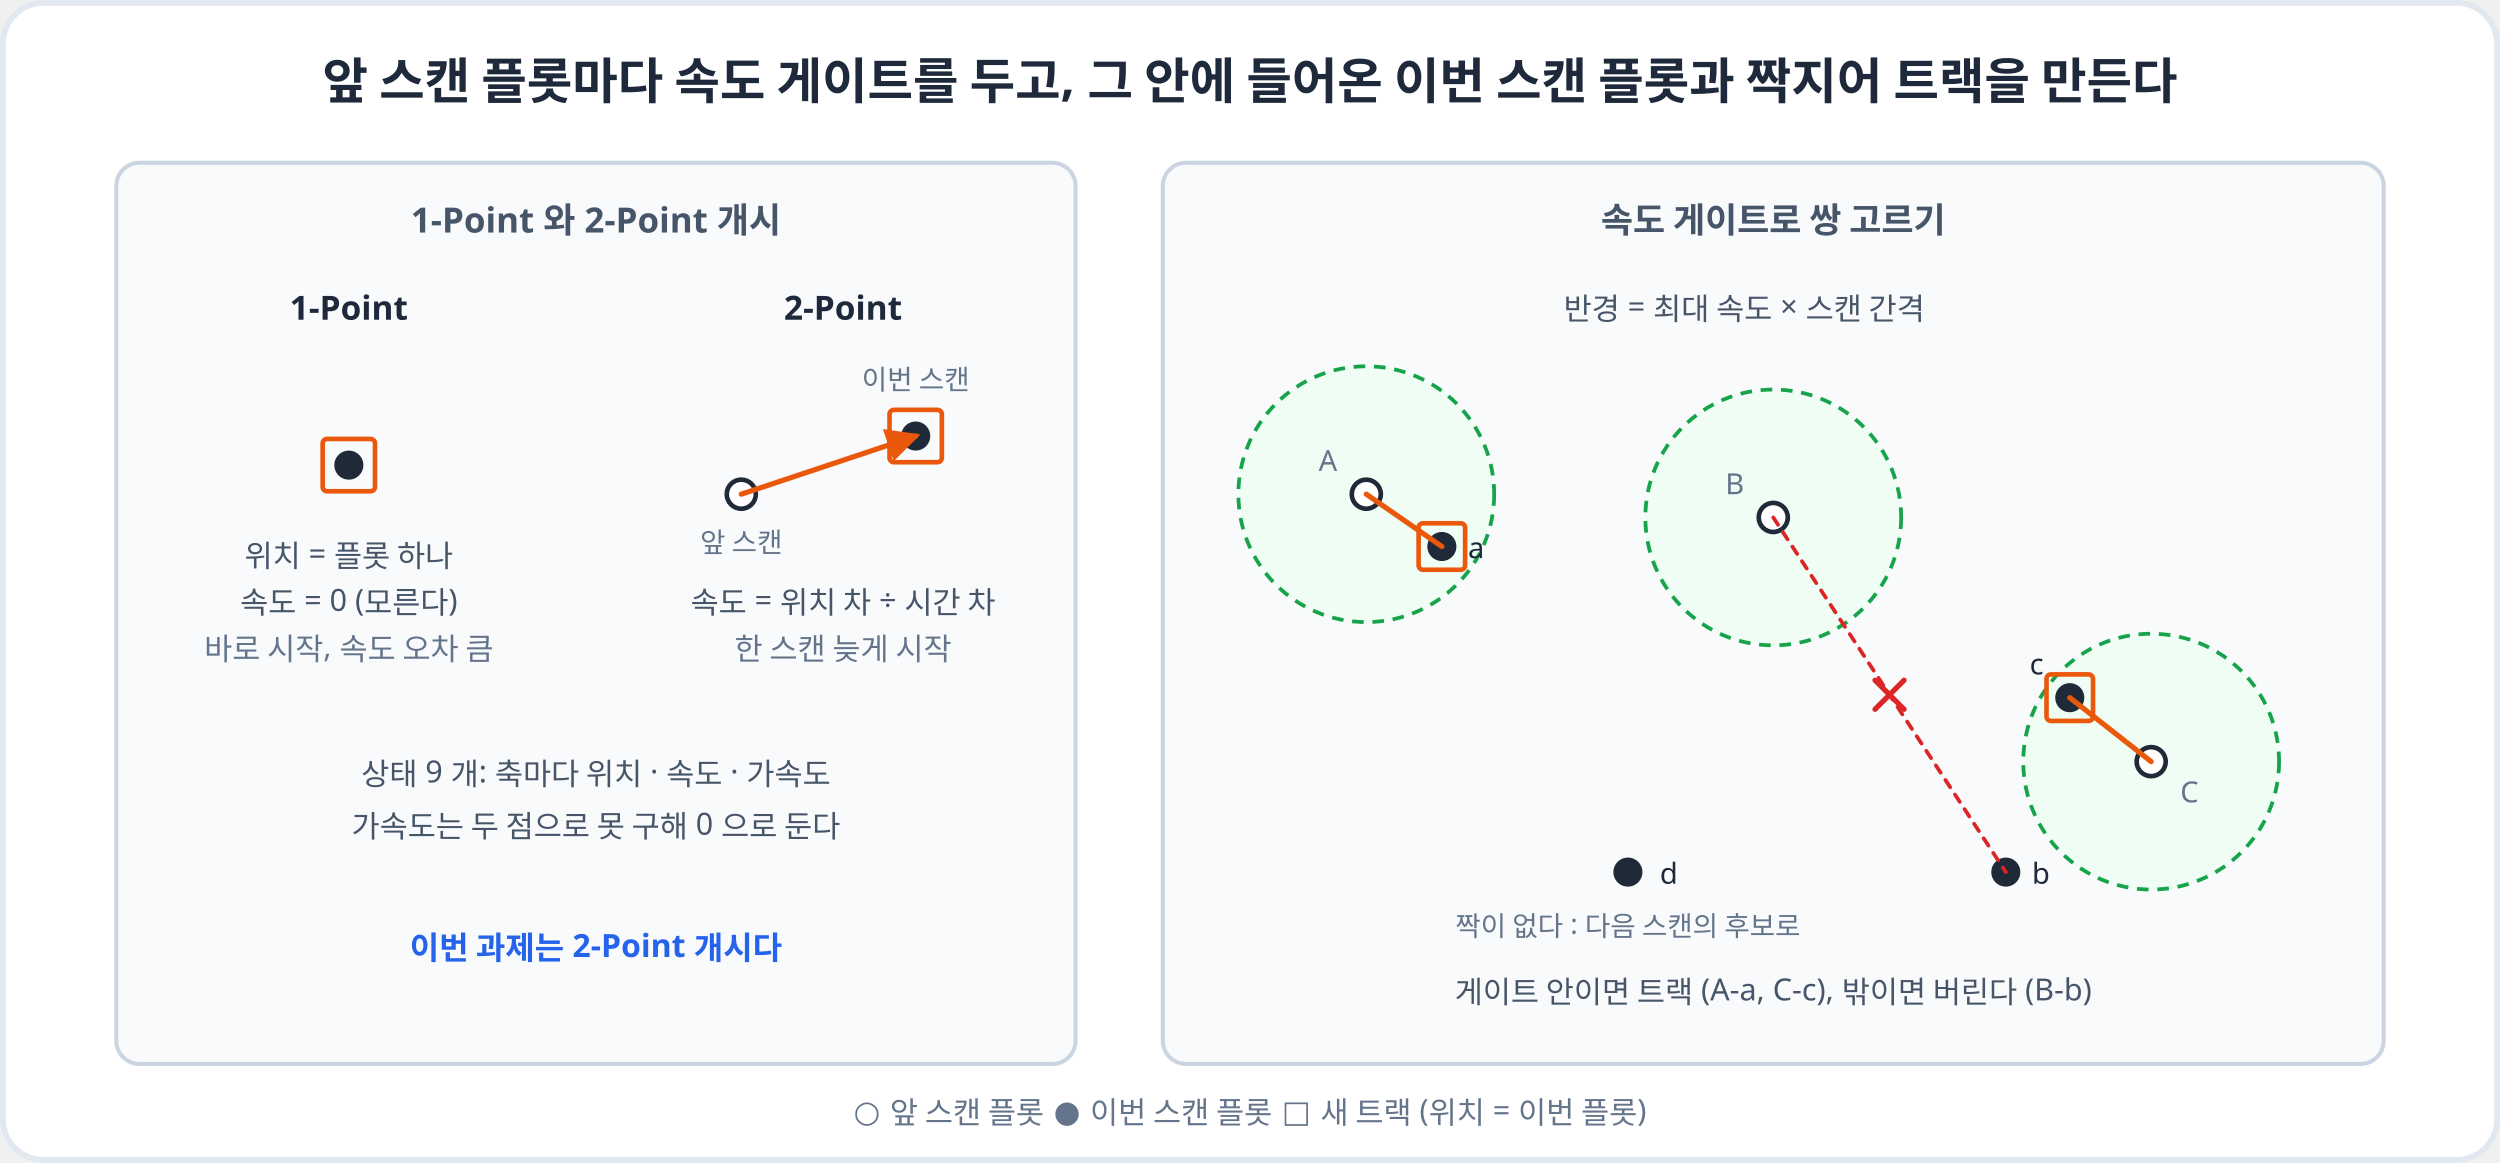
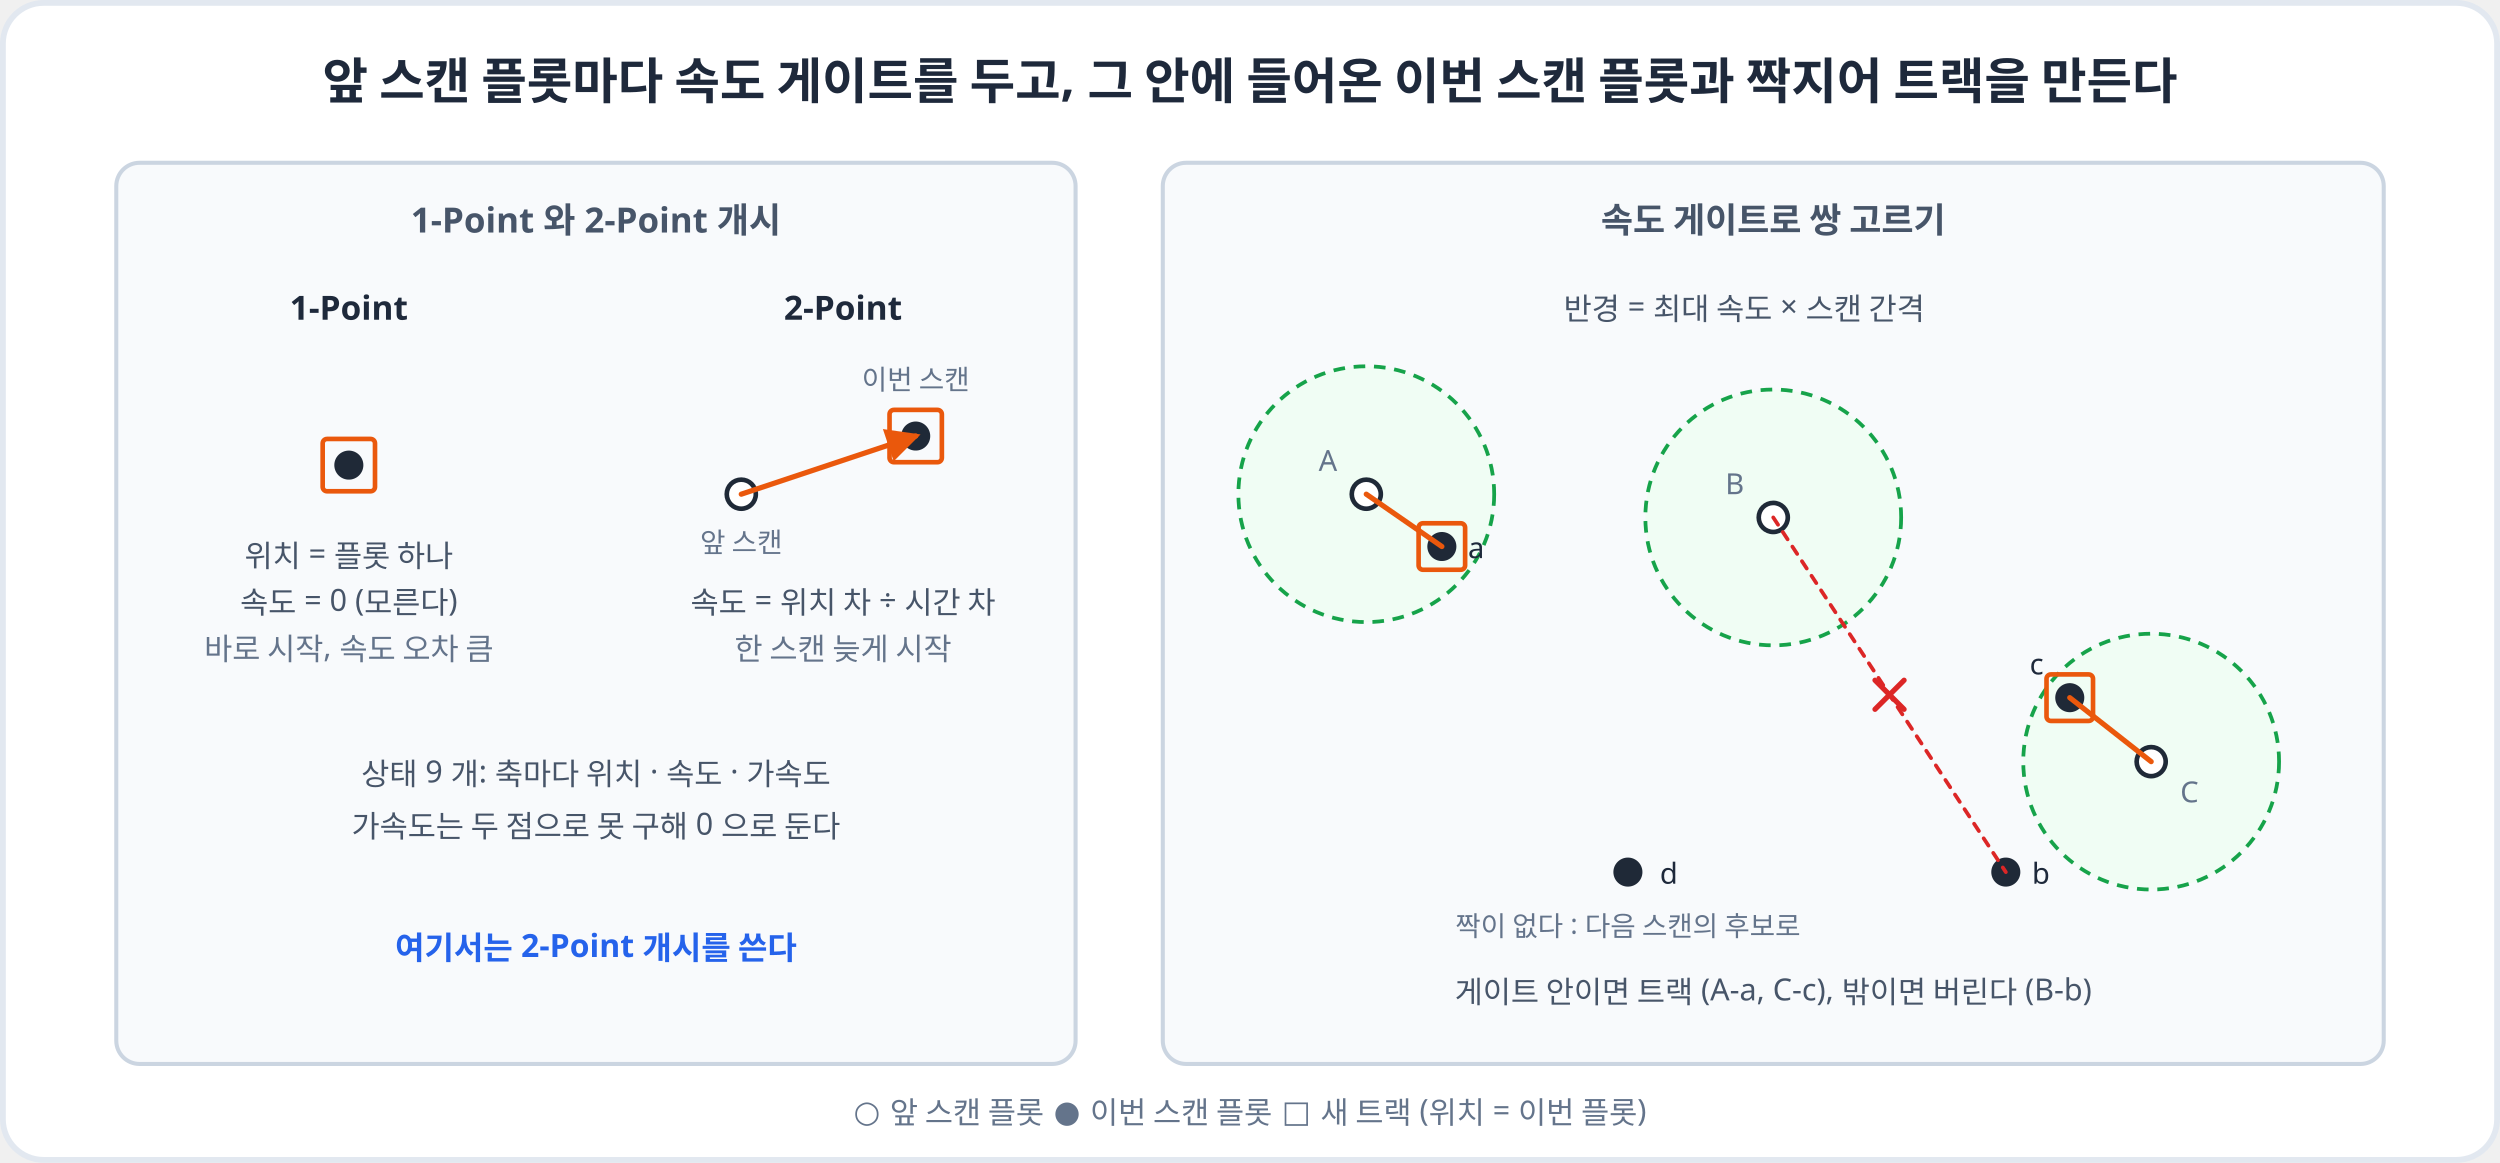
<svg xmlns="http://www.w3.org/2000/svg" width="2580" height="1200" viewBox="0 0 860 400" font-family="Segoe UI, Malgun Gothic, Apple SD Gothic Neo, sans-serif">
  <defs>
    <marker id="ar-mute" viewBox="0 0 10 10" refX="8.5" refY="5" markerWidth="6.5" markerHeight="6.5" orient="auto-start-reverse">
      <path d="M0,0 L10,5 L0,10 z" fill="#64748b" />
    </marker>
    <marker id="ar-blue" viewBox="0 0 10 10" refX="8.5" refY="5" markerWidth="6.5" markerHeight="6.5" orient="auto-start-reverse">
      <path d="M0,0 L10,5 L0,10 z" fill="#2563eb" />
    </marker>
    <marker id="ar-orange" viewBox="0 0 10 10" refX="8.5" refY="5" markerWidth="6.5" markerHeight="6.5" orient="auto-start-reverse">
      <path d="M0,0 L10,5 L0,10 z" fill="#ea580c" />
    </marker>
    <marker id="ar-green" viewBox="0 0 10 10" refX="8.5" refY="5" markerWidth="6.5" markerHeight="6.5" orient="auto-start-reverse">
      <path d="M0,0 L10,5 L0,10 z" fill="#16a34a" />
    </marker>
    <marker id="ar-red" viewBox="0 0 10 10" refX="8.5" refY="5" markerWidth="6.5" markerHeight="6.5" orient="auto-start-reverse">
      <path d="M0,0 L10,5 L0,10 z" fill="#dc2626" />
    </marker>
    <marker id="ar-violet" viewBox="0 0 10 10" refX="8.5" refY="5" markerWidth="6.5" markerHeight="6.5" orient="auto-start-reverse">
      <path d="M0,0 L10,5 L0,10 z" fill="#7c3aed" />
    </marker>
    <marker id="ar-axis" viewBox="0 0 10 10" refX="8.5" refY="5" markerWidth="6.5" markerHeight="6.5" orient="auto-start-reverse">
      <path d="M0,0 L10,5 L0,10 z" fill="#94a3b8" />
    </marker>
    <marker id="ar-sky" viewBox="0 0 10 10" refX="8.5" refY="5" markerWidth="6.5" markerHeight="6.5" orient="auto-start-reverse">
      <path d="M0,0 L10,5 L0,10 z" fill="#0284c7" />
    </marker>
    <marker id="ar-ink" viewBox="0 0 10 10" refX="8.5" refY="5" markerWidth="6.5" markerHeight="6.5" orient="auto-start-reverse">
      <path d="M0,0 L10,5 L0,10 z" fill="#1e293b" />
    </marker>
  </defs>
  <rect x="1" y="1" width="858" height="398" rx="14" fill="#ffffff" stroke="#e2e8f0" stroke-width="2" />
  <text x="430" y="34" font-size="17" fill="#1e293b" text-anchor="middle" font-weight="700">앞 스캔 플롯마다 속도 게이트를 두고, 그 안에 들어온 이번 스캔 플롯과 짝지어 트랙을 만든다</text>
  <rect x="40" y="56" width="330" height="310" rx="8" fill="#f8fafc" stroke="#cbd5e1" stroke-width="1.4" />
  <text x="205" y="80" font-size="12" fill="#475569" text-anchor="middle" font-weight="700">1-Point 와 2-Point 개시</text>
  <text x="120" y="110" font-size="11.5" fill="#1e293b" text-anchor="middle" font-weight="700">1-Point</text>
  <path d="M120.0,160.0h0" fill="none" stroke="#1f2937" stroke-width="10" stroke-linecap="round" />
  <rect x="111" y="151" width="18" height="18" rx="1.5" fill="none" stroke="#ea580c" stroke-width="1.6" />
  <text x="120" y="195" font-size="10.5" fill="#475569" text-anchor="middle">위치 = 플롯 하나</text>
  <text x="120" y="211" font-size="10.5" fill="#475569" text-anchor="middle">속도 = 0 (모른다)</text>
  <text x="120" y="227" font-size="10.5" fill="#64748b" text-anchor="middle">바로 시작, 속도 오차 큼</text>
  <text x="290" y="110" font-size="11.5" fill="#1e293b" text-anchor="middle" font-weight="700">2-Point</text>
  <path d="M255.0,170.0h0" fill="none" stroke="#ffffff" stroke-width="10" stroke-linecap="round" />
  <circle cx="255" cy="170" r="5" fill="#ffffff" stroke="#1f2937" stroke-width="1.6" />
  <path d="M315.0,150.0h0" fill="none" stroke="#1f2937" stroke-width="10" stroke-linecap="round" />
  <rect x="306" y="141" width="18" height="18" rx="1.5" fill="none" stroke="#ea580c" stroke-width="1.6" />
  <line x1="255" y1="170" x2="315" y2="150" stroke="#ea580c" stroke-width="1.8" stroke-linecap="round" marker-end="url(#ar-orange)" />
  <text x="255" y="190" font-size="9.5" fill="#64748b" text-anchor="middle">앞 스캔</text>
  <text x="315" y="134" font-size="9.5" fill="#64748b" text-anchor="middle">이번 스캔</text>
  <text x="290" y="211" font-size="10.5" fill="#475569" text-anchor="middle">속도 = 위치 차 ÷ 시간 차</text>
  <text x="290" y="227" font-size="10.5" fill="#64748b" text-anchor="middle">한 스캔 늦게 시작</text>
  <text x="205" y="270" font-size="10.5" fill="#475569" text-anchor="middle">상태 9 개: 축마다 위치 · 속도 · 가속도</text>
  <text x="205" y="288" font-size="10.5" fill="#475569" text-anchor="middle">가속도는 두 점으로 못 구해 0 으로 둔다</text>
-   <text x="205" y="330" font-size="11" fill="#2563eb" text-anchor="middle" font-weight="700">이번 과제는 2-Point 개시다</text>
+   <text x="205" y="330" font-size="11" fill="#2563eb" text-anchor="middle" font-weight="700">여기서는 2-Point 개시를 쓴다</text>
  <rect x="400" y="56" width="420" height="310" rx="8" fill="#f8fafc" stroke="#cbd5e1" stroke-width="1.4" />
  <text x="610" y="80" font-size="12" fill="#475569" text-anchor="middle" font-weight="700">속도 게이트로 쌍 고르기</text>
  <circle cx="470" cy="170" r="44" fill="#f0fdf4" stroke="#16a34a" stroke-width="1.3" stroke-dasharray="4 3" />
  <circle cx="470" cy="170" r="5" fill="#ffffff" stroke="#1f2937" stroke-width="1.6" />
  <path d="M496.0,188.0h0" fill="none" stroke="#1f2937" stroke-width="10" stroke-linecap="round" />
  <text x="460" y="162" font-size="10" fill="#64748b" text-anchor="end">A</text>
  <text x="505" y="192" font-size="10" fill="#1e293b" text-anchor="start">a</text>
  <line x1="470" y1="170" x2="496" y2="188" stroke="#ea580c" stroke-width="1.8" stroke-linecap="round" />
  <rect x="488" y="180" width="16" height="16" rx="1.5" fill="none" stroke="#ea580c" stroke-width="1.6" />
  <circle cx="610" cy="178" r="44" fill="#f0fdf4" stroke="#16a34a" stroke-width="1.3" stroke-dasharray="4 3" />
  <circle cx="610" cy="178" r="5" fill="#ffffff" stroke="#1f2937" stroke-width="1.6" />
  <path d="M690.0,300.0h0" fill="none" stroke="#1f2937" stroke-width="10" stroke-linecap="round" />
  <text x="600" y="170" font-size="10" fill="#64748b" text-anchor="end">B</text>
  <text x="699" y="304" font-size="10" fill="#1e293b" text-anchor="start">b</text>
  <line x1="610" y1="178" x2="690" y2="300" stroke="#dc2626" stroke-width="1.3" stroke-linecap="round" stroke-dasharray="3 3" />
  <line x1="645" y1="234" x2="655" y2="244" stroke="#dc2626" stroke-width="1.8" stroke-linecap="round" />
  <line x1="645" y1="244" x2="655" y2="234" stroke="#dc2626" stroke-width="1.8" stroke-linecap="round" />
  <circle cx="740" cy="262" r="44" fill="#f0fdf4" stroke="#16a34a" stroke-width="1.3" stroke-dasharray="4 3" />
  <circle cx="740" cy="262" r="5" fill="#ffffff" stroke="#1f2937" stroke-width="1.6" />
  <path d="M712.0,240.0h0" fill="none" stroke="#1f2937" stroke-width="10" stroke-linecap="round" />
  <text x="750" y="276" font-size="10" fill="#64748b" text-anchor="start">C</text>
  <text x="703" y="232" font-size="10" fill="#1e293b" text-anchor="end">c</text>
  <line x1="740" y1="262" x2="712" y2="240" stroke="#ea580c" stroke-width="1.8" stroke-linecap="round" />
  <rect x="704" y="232" width="16" height="16" rx="1.5" fill="none" stroke="#ea580c" stroke-width="1.6" />
  <path d="M560.0,300.0h0" fill="none" stroke="#1f2937" stroke-width="10" stroke-linecap="round" />
  <text x="571" y="304" font-size="10" fill="#1e293b" text-anchor="start">d</text>
  <text x="560" y="322" font-size="9.5" fill="#64748b" text-anchor="middle">짝이 없다 : 다음 스캔의 후보로</text>
  <text x="600" y="110" font-size="10.5" fill="#475569" text-anchor="middle">반경 = 최대 속도 × 스캔 간격</text>
  <text x="610" y="345" font-size="10.5" fill="#475569" text-anchor="middle">게이트 안이면 트랙 (A-a, C-c), 밖이면 버린다 (B-b)</text>
  <text x="430" y="386" font-size="10.5" fill="#64748b" text-anchor="middle">○ 앞 스캔 플롯   ● 이번 스캔 플롯   □ 새 트랙 (위치 = 이번 플롯)</text>
</svg>
